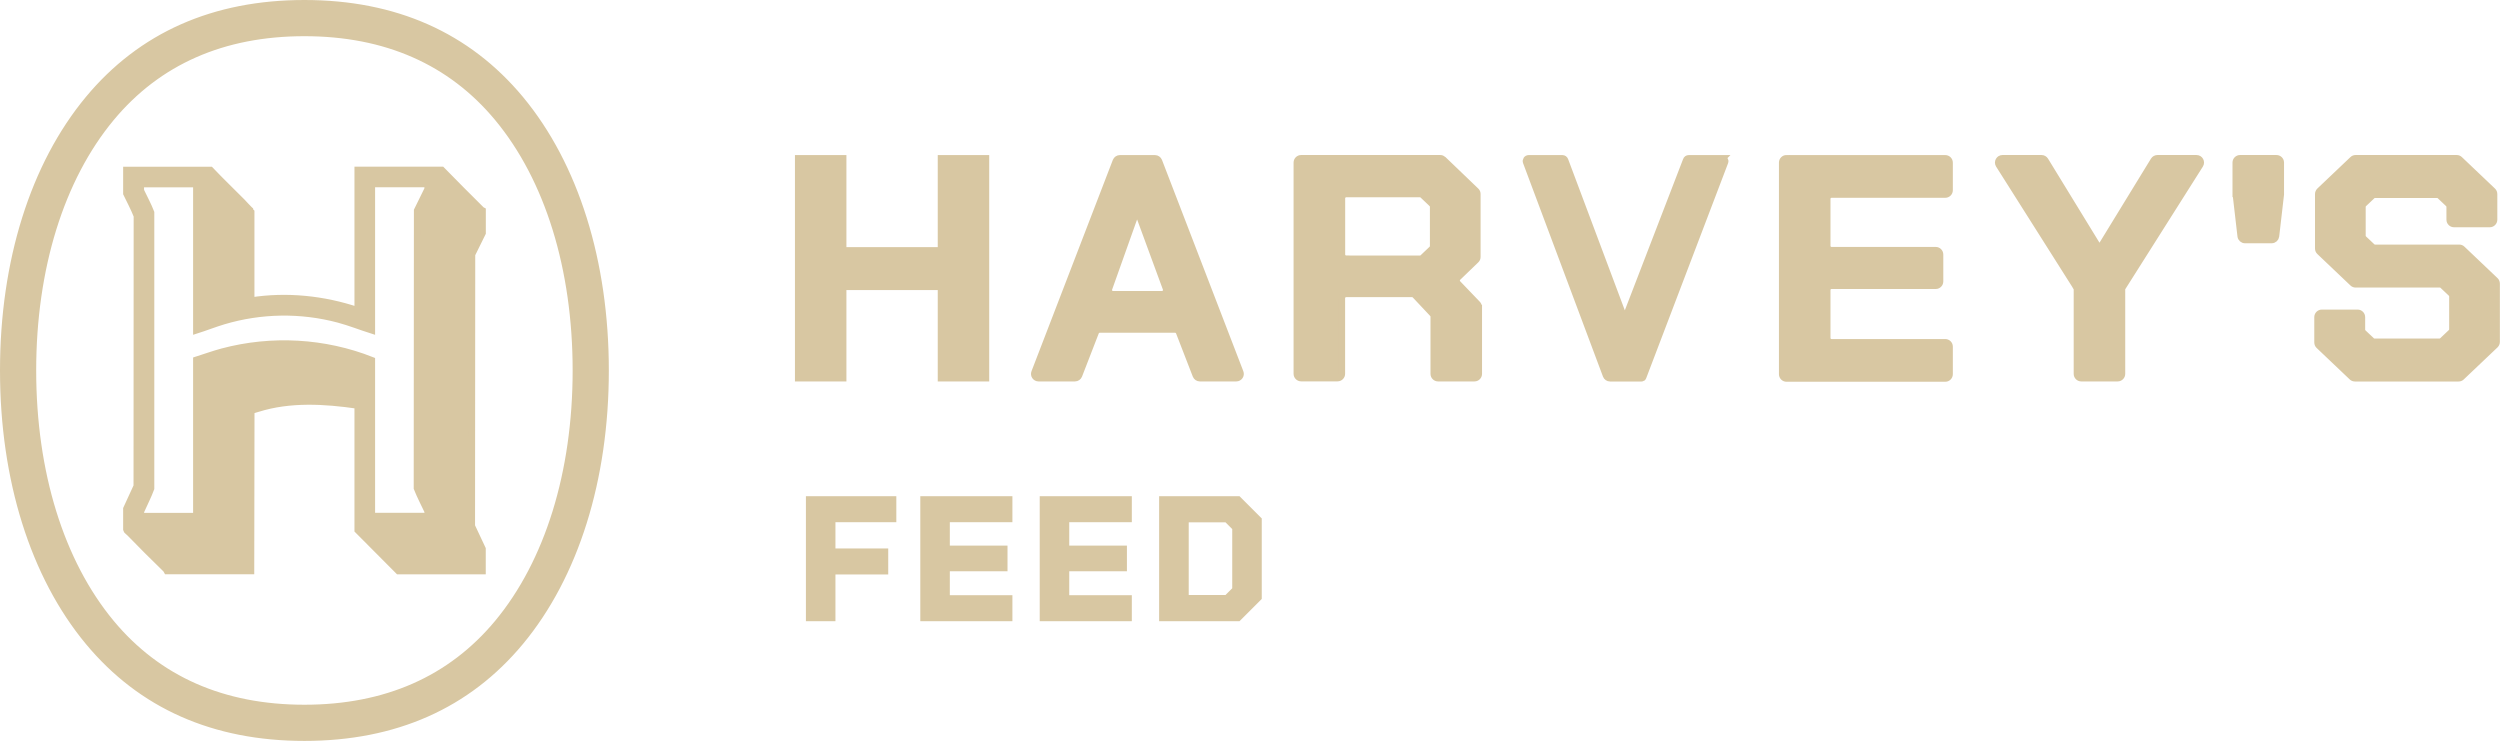
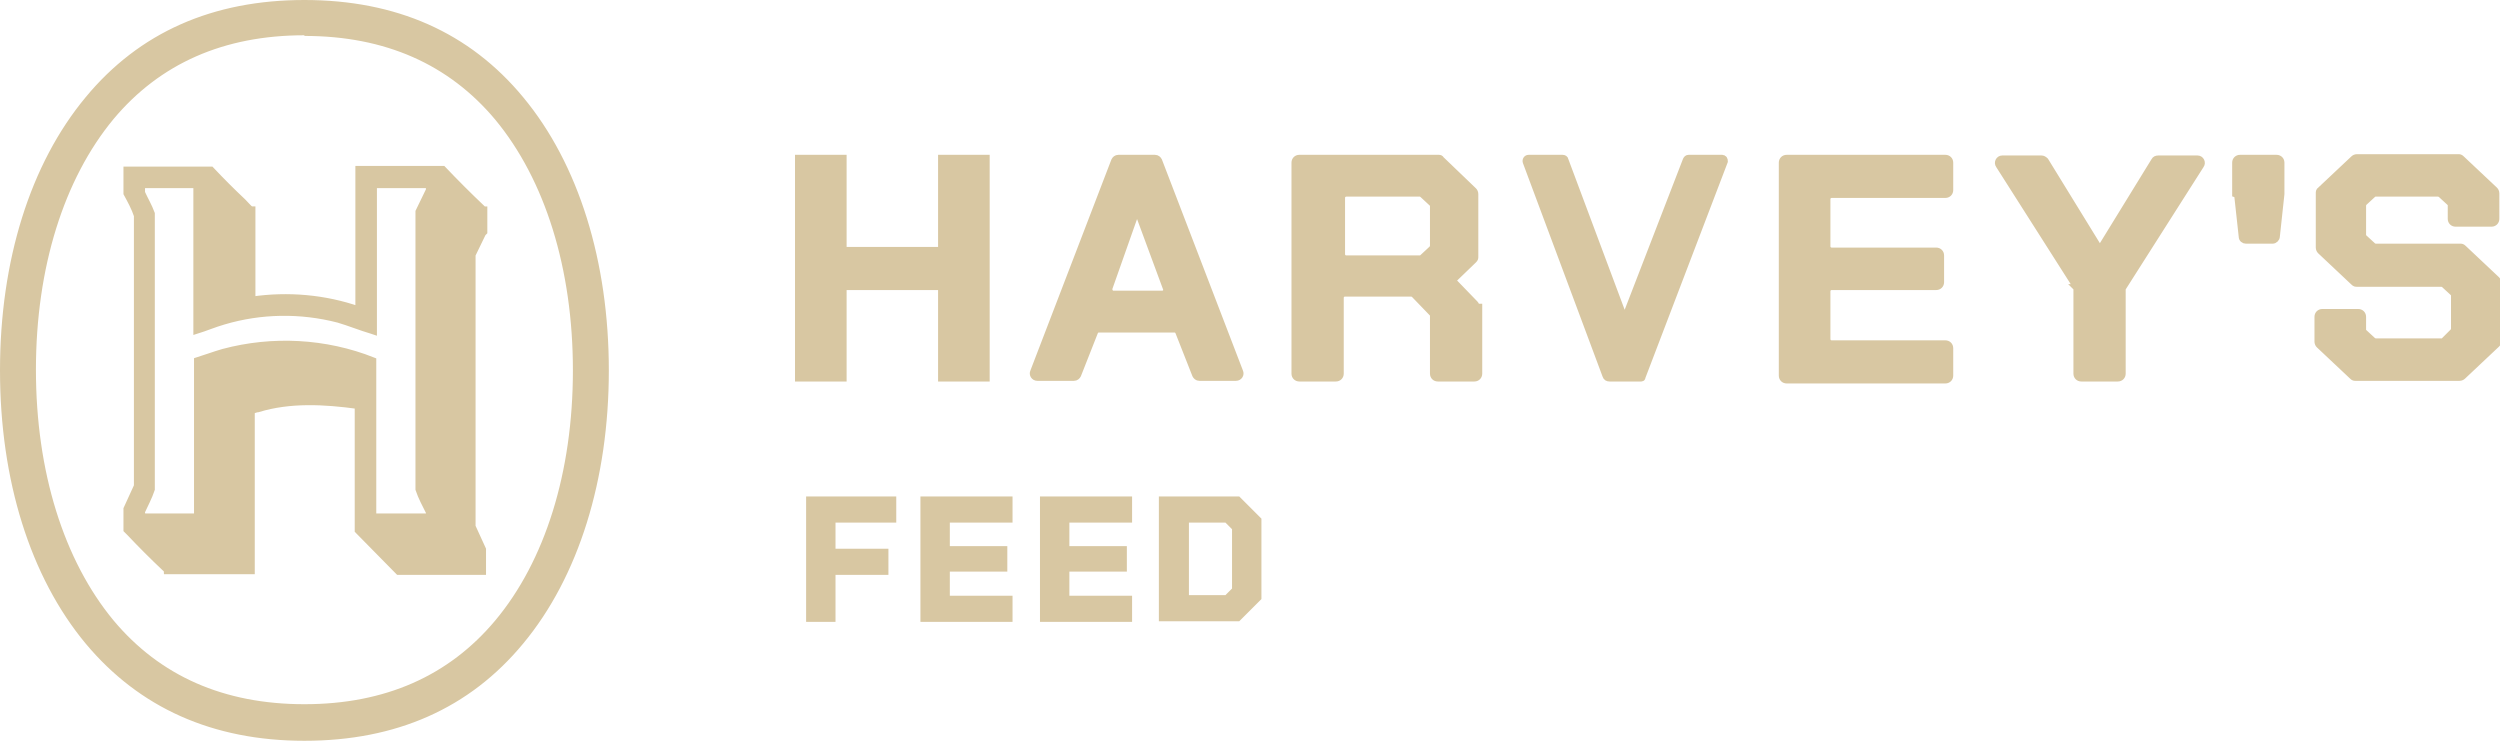
- <svg xmlns="http://www.w3.org/2000/svg" id="Layer_2" data-name="Layer 2" viewBox="0 0 382.7 113.43">
-   <defs>
-     <style>
-       .cls-1 {
-         fill: #d8c7a2;
-         stroke: #d8c7a2;
-         stroke-miterlimit: 10;
-       }
-     </style>
-   </defs>
-   <g id="Layer_1-2" data-name="Layer 1">
-     <path class="cls-1" d="M122.19,24.24h6.88v14.09h14.98v-14.09h6.88v33.65h-6.88v-13.99h-14.98v13.99h-6.88V24.24ZM171.42,24.24h5.38c.27,0,.51.17.61.42l12.45,32.34c.17.43-.15.89-.61.89h-5.58c-.27,0-.51-.17-.61-.42l-2.56-6.61c-.1-.25-.34-.42-.61-.42h-11.55c-.27,0-.51.17-.61.42l-2.56,6.61c-.1.25-.34.42-.61.42h-5.58c-.46,0-.78-.46-.61-.89l12.45-32.34c.1-.25.34-.42.61-.42ZM177.87,45.05c.46,0,.77-.45.62-.88l-4.38-11.91h-.1l-4.24,11.91c-.15.43.16.88.62.88h7.49ZM226.37,47v10.23c0,.36-.29.66-.66.66h-5.57c-.36,0-.66-.29-.66-.66v-8.75c0-.17-.06-.33-.18-.45l-2.66-2.83c-.12-.13-.3-.21-.48-.21h-10.09c-.36,0-.66.29-.66.66v11.57c0,.36-.29.66-.66.66h-5.57c-.36,0-.66-.29-.66-.66V24.89c0-.36.29-.66.66-.66h21.3c.17,0,.33.07.45.18l5.02,4.82c.13.12.2.29.2.47v9.63c0,.18-.07.35-.2.47l-2.77,2.67c-.26.25-.27.66-.02.93l3.01,3.14c.12.12.18.28.18.45ZM206.08,39.62h11.28c.17,0,.33-.06.45-.18l1.38-1.31c.13-.12.2-.3.2-.48v-5.98c0-.18-.07-.35-.2-.48l-1.38-1.31c-.12-.12-.28-.18-.45-.18h-11.28c-.36,0-.66.29-.66.66v8.59c0,.36.29.66.66.66ZM263.69,24.24h-5.18c-.18,0-.34.11-.39.28l-9.17,23.8c-.08.21-.37.2-.45,0l-8.93-23.81c-.06-.16-.22-.27-.39-.27h-5.17c-.29,0-.49.29-.39.56l12.23,32.67c.1.26.34.43.61.43h4.84c.1,0,.19-.06.22-.15l12.55-32.95c.09-.27-.11-.55-.39-.55ZM273.48,24.24h24.3c.36,0,.66.29.66.66v4.22c0,.36-.29.66-.66.66h-17.41c-.36,0-.66.29-.66.66v7.2c0,.36.29.66.66.66h15.95c.36,0,.66.29.66.66v4.12c0,.36-.29.66-.66.66h-15.95c-.36,0-.66.29-.66.66v7.34c0,.36.29.66.66.66h17.41c.36,0,.66.29.66.66v4.22c0,.36-.29.66-.66.66h-24.3c-.36,0-.66-.29-.66-.66V24.89c0-.36.29-.66.66-.66ZM317.85,43.98l-11.86-18.74c-.28-.44.04-1.01.55-1.01h5.98c.23,0,.44.12.56.31l8.26,13.49h.1l8.26-13.49c.12-.19.33-.31.56-.31h5.98c.52,0,.83.57.55,1.01l-11.86,18.74c-.07.1-.1.23-.1.35v12.9c0,.36-.29.66-.66.66h-5.57c-.36,0-.66-.29-.66-.66v-12.9c0-.12-.04-.25-.1-.35ZM342.25,29.68v-4.79c0-.36.29-.66.66-.66h5.57c.36,0,.66.29.66.66v4.79s0,.05,0,.08l-.74,6.4c-.04.33-.32.58-.65.58h-4.09c-.33,0-.61-.25-.65-.58l-.74-6.4s0-.05,0-.08ZM354.77,52.42v-3.87c0-.36.29-.66.66-.66h5.47c.36,0,.66.29.66.66v1.9c0,.18.07.35.2.48l1.28,1.21c.12.12.28.18.45.18h9.95c.17,0,.33-.06.45-.18l1.33-1.26c.13-.12.2-.3.2-.48v-5.01c0-.18-.07-.35-.2-.48l-1.28-1.21c-.12-.12-.28-.18-.45-.18h-12.89c-.17,0-.33-.06-.45-.18l-5.07-4.82c-.13-.12-.2-.3-.2-.48v-8.33c0-.18.07-.35.2-.48l5.07-4.82c.12-.12.28-.18.45-.18h15.47c.17,0,.33.06.45.18l5.07,4.82c.13.12.2.3.2.48v3.92c0,.36-.29.66-.66.66h-5.47c-.36,0-.66-.29-.66-.66v-1.95c0-.18-.07-.35-.2-.48l-1.28-1.21c-.12-.12-.28-.18-.45-.18h-9.5c-.17,0-.33.06-.45.18l-1.28,1.21c-.13.12-.2.3-.2.48v4.39c0,.18.07.35.2.48l1.28,1.21c.12.12.28.18.45.18h12.89c.17,0,.33.06.45.18l5.07,4.82c.13.12.2.3.2.48v8.91c0,.18-.07.35-.2.48l-5.17,4.91c-.12.12-.28.18-.45.18h-15.87c-.17,0-.33-.06-.45-.18l-5.07-4.82c-.13-.12-.2-.3-.2-.48ZM46.6,5.04c12.45,0,22.4,4.38,29.58,13.02,7.73,9.31,11.98,23.03,11.98,38.65s-4.26,29.35-11.98,38.65c-7.18,8.64-17.13,13.02-29.58,13.02s-22.4-4.38-29.58-13.02c-7.73-9.31-11.98-23.03-11.98-38.65s4.26-29.35,11.98-38.65c7.18-8.64,17.13-13.02,29.58-13.02M46.6.5c-13.86,0-24.99,4.93-33.07,14.66C5.13,25.28.5,40.04.5,56.71s4.63,31.43,13.03,41.55c8.08,9.73,19.21,14.66,33.07,14.66s24.99-4.93,33.07-14.66c8.4-10.12,13.03-24.87,13.03-41.55s-4.63-31.43-13.03-41.55C71.58,5.43,60.46.5,46.6.5h0ZM73.86,35.69l-1.61,3.26-.03,41.58,1.64,3.49v3.4h-12.87s-6.23-6.26-6.23-6.26v-19.09s0,0,0,0c-5.09-.74-10.39-1.05-15.29.49-.21.06-.81.23-.95.31-.02.01-.05.02-.06.05l-.04,24.49h-12.84c-.08-.17-.24-.33-.38-.46-1.8-1.74-3.58-3.53-5.32-5.32-.07-.07-.53-.46-.53-.51v-3.24s1.59-3.46,1.59-3.46l.02-41.37c-.46-1.17-1.06-2.29-1.61-3.43v-3.6h12.87c1.57,1.66,3.25,3.26,4.86,4.89.37.38.8.88,1.18,1.24.02.02.19.09.19.1v13.77c5.45-.85,11.1-.26,16.31,1.49v-21.5s12.87,0,12.87,0c1.93,1.99,3.91,3.95,5.88,5.92.1.1.23.25.36.31v3.43ZM56.92,50.57s0,0,0,0c-1.71-.54-3.37-1.21-5.1-1.67-5.78-1.54-11.89-1.44-17.62.27-1.4.42-2.75.96-4.14,1.4v-22.33s-.06-.06-.06-.06h-8.45s0,.81,0,.81c0,.12.03.24.08.35.5,1.06,1.07,2.1,1.49,3.19v42.25c-.43,1.17-1.02,2.29-1.52,3.43-.03.07-.05.15-.05.23h0c0,.31.25.57.57.57h7.88s.06-.06.06-.06v-23.86c1.33-.42,2.64-.9,3.98-1.26,7.55-2.01,15.63-1.56,22.88,1.31v23.86s8.55,0,8.55,0v-.73c-.55-1.18-1.17-2.34-1.64-3.54l.03-42.51,1.61-3.28v-.77s-8.55,0-8.55,0v22.39ZM123.87,76.46h12.84v2.98h-9.32v5.02h8.08v2.98h-8.08v7.15h-3.52v-18.13ZM141.38,76.46h13.1v2.98h-9.58v4.58h8.83v2.93h-8.83v4.66h9.58v2.98h-13.1v-18.13ZM159.66,76.46h13.1v2.98h-9.58v4.58h8.83v2.93h-8.83v4.66h9.58v2.98h-13.1v-18.13ZM177.94,76.46h11.6l3.11,3.11v11.91l-3.11,3.11h-11.6v-18.13ZM187.81,91.58l1.32-1.32v-9.48l-1.32-1.32h-6.34v12.12h6.34Z" />
+ <svg xmlns="http://www.w3.org/2000/svg" id="a" viewBox="0 0 382.7 113.4">
+   <g id="b">
+     <path d="M122.2,24.2h6.9v14.1h15v-14.1h6.9v33.7h-6.9v-14h-15v14h-6.9s0-33.6,0-33.6ZM171.4,24.2h5.4c.3,0,.5.2.6.4l12.4,32.3c.2.4-.1.9-.6.9h-5.6c-.3,0-.5-.2-.6-.4l-2.6-6.6c-.1-.2-.3-.4-.6-.4h-11.6c-.3,0-.5.2-.6.4l-2.6,6.6c-.1.2-.3.4-.6.4h-5.6c-.5,0-.8-.5-.6-.9l12.4-32.3c.1-.2.3-.4.6-.4h0ZM177.9,45c.5,0,.8-.5.6-.9l-4.4-11.9h-.1l-4.2,11.9c-.1.4.2.9.6.9h7.5,0ZM226.4,47v10.2c0,.4-.3.7-.7.7h-5.6c-.4,0-.7-.3-.7-.7v-8.8c0-.2,0-.3-.2-.5l-2.7-2.8c-.1-.1-.3-.2-.5-.2h-10.1c-.4,0-.7.3-.7.7v11.6c0,.4-.3.7-.7.7h-5.6c-.4,0-.7-.3-.7-.7V24.9c0-.4.3-.7.7-.7h21.3c.2,0,.3,0,.4.2l5,4.8c.1.1.2.3.2.5v9.6c0,.2,0,.3-.2.5l-2.8,2.7c-.3.2-.3.7,0,.9l3,3.1c.1.1.2.3.2.5h0ZM206.1,39.6h11.3c.2,0,.3,0,.4-.2l1.4-1.3c.1-.1.2-.3.2-.5v-6c0-.2,0-.4-.2-.5l-1.4-1.3c-.1-.1-.3-.2-.4-.2h-11.3c-.4,0-.7.3-.7.7v8.6c0,.4.3.7.7.7h0ZM263.7,24.2h-5.2c-.2,0-.3.1-.4.3l-9.2,23.8c0,.2-.4.2-.4,0l-8.9-23.8c0-.2-.2-.3-.4-.3h-5.2c-.3,0-.5.3-.4.6l12.2,32.7c.1.3.3.4.6.4h4.8c.1,0,.2,0,.2-.2l12.6-33c0-.3-.1-.5-.4-.5h0ZM273.5,24.2h24.3c.4,0,.7.3.7.7v4.2c0,.4-.3.7-.7.7h-17.4c-.4,0-.7.3-.7.7v7.2c0,.4.3.7.7.7h16c.4,0,.7.3.7.7v4.1c0,.4-.3.7-.7.7h-16c-.4,0-.7.3-.7.7v7.3c0,.4.3.7.7.7h17.4c.4,0,.7.3.7.7v4.2c0,.4-.3.7-.7.7h-24.3c-.4,0-.7-.3-.7-.7V24.9c0-.4.3-.7.7-.7h0ZM317.9,44l-11.9-18.7c-.3-.4,0-1,.5-1h6c.2,0,.4.1.6.3l8.3,13.5h.1l8.3-13.5c.1-.2.3-.3.6-.3h6c.5,0,.8.6.5,1l-11.9,18.7c0,0-.1.2-.1.3v12.9c0,.4-.3.7-.7.7h-5.6c-.4,0-.7-.3-.7-.7v-12.9c0-.1,0-.2-.1-.3h0ZM342.2,29.7v-4.8c0-.4.3-.7.7-.7h5.6c.4,0,.7.3.7.7v4.8h0c0,0-.7,6.5-.7,6.5,0,.3-.3.6-.6.6h-4.1c-.3,0-.6-.2-.6-.6l-.7-6.4h0c0,0,0,0,0,0ZM354.8,52.4v-3.9c0-.4.3-.7.7-.7h5.5c.4,0,.7.3.7.7v1.9c0,.2,0,.3.2.5l1.3,1.2c.1.1.3.2.5.2h10c.2,0,.3,0,.5-.2l1.3-1.3c.1-.1.2-.3.2-.5v-5c0-.2,0-.3-.2-.5l-1.3-1.2c-.1-.1-.3-.2-.5-.2h-12.9c-.2,0-.3,0-.5-.2l-5.1-4.8c-.1-.1-.2-.3-.2-.5v-8.3c0-.2,0-.4.2-.5l5.1-4.8c.1-.1.3-.2.5-.2h15.5c.2,0,.3,0,.5.2l5.1,4.8c.1.1.2.3.2.5v3.9c0,.4-.3.7-.7.7h-5.5c-.4,0-.7-.3-.7-.7v-2c0-.2,0-.4-.2-.5l-1.3-1.2c-.1-.1-.3-.2-.5-.2h-9.5c-.2,0-.3,0-.5.2l-1.3,1.2c-.1.1-.2.3-.2.5v4.4c0,.2,0,.3.2.5l1.3,1.2c.1.1.3.2.5.2h12.9c.2,0,.3,0,.5.2l5.1,4.8c.1.1.2.3.2.5v8.9c0,.2,0,.3-.2.5l-5.2,4.9c-.1.1-.3.2-.5.2h-15.9c-.2,0-.3,0-.5-.2l-5.1-4.8c-.1-.1-.2-.3-.2-.5ZM46.6,5c12.5,0,22.4,4.4,29.6,13,7.7,9.3,12,23,12,38.7s-4.3,29.4-12,38.6c-7.2,8.6-17.1,13-29.6,13s-22.4-4.4-29.6-13c-7.7-9.3-12-23-12-38.7s4.3-29.4,12-38.7c7.2-8.6,17.1-13,29.6-13M46.6.5c-13.9,0-25,4.9-33.1,14.7C5.1,25.3.5,40,.5,56.7s4.6,31.4,13,41.5c8.1,9.7,19.2,14.7,33.1,14.7s25-4.9,33.1-14.7c8.4-10.1,13-24.9,13-41.5s-4.6-31.4-13-41.5C71.6,5.4,60.5.5,46.6.5h0ZM73.9,35.7l-1.6,3.3v41.6s1.6,3.5,1.6,3.5v3.4h-12.9l-6.2-6.3v-19.1h0c-5.1-.7-10.4-1-15.3.5-.2,0-.8.2-1,.3,0,0,0,0,0,0v24.5h-12.9c0-.2-.2-.3-.4-.5-1.8-1.7-3.6-3.5-5.3-5.3,0,0-.5-.5-.5-.5v-3.2l1.6-3.5v-41.4c-.4-1.2-1-2.3-1.6-3.4v-3.6h12.9c1.6,1.7,3.2,3.3,4.9,4.9.4.4.8.9,1.2,1.2,0,0,.2,0,.2,0v13.8c5.5-.8,11.1-.3,16.3,1.5v-21.5h12.9c1.9,2,3.9,4,5.9,5.9,0,.1.2.3.4.3v3.4h0ZM56.9,50.6h0c-1.7-.5-3.4-1.2-5.1-1.7-5.8-1.5-11.9-1.4-17.6.3-1.4.4-2.8,1-4.1,1.4v-22.3h0c0,0-8.4,0-8.4,0v.8c0,.1,0,.2,0,.4.5,1.1,1.1,2.1,1.5,3.2v42.2c-.4,1.2-1,2.3-1.5,3.4,0,0,0,.2,0,.2h0c0,.3.2.6.6.6h7.9v-23.9c1.3-.4,2.6-.9,4-1.3,7.5-2,15.6-1.6,22.9,1.3v23.9h8.6v-.7c-.6-1.2-1.2-2.3-1.6-3.5v-42.5s1.6-3.3,1.6-3.3v-.8h-8.5v22.4h0ZM123.9,76.5h12.8v3h-9.3v5h8.1v3h-8.1v7.2h-3.5v-18.1ZM141.4,76.5h13.1v3h-9.6v4.6h8.8v2.9h-8.8v4.7h9.6v3h-13.1v-18.1ZM159.7,76.5h13.1v3h-9.6v4.6h8.8v2.9h-8.8v4.7h9.6v3h-13.1v-18.1ZM177.9,76.5h11.6l3.1,3.1v11.9l-3.1,3.1h-11.6v-18.1ZM187.8,91.6l1.3-1.3v-9.5l-1.3-1.3h-6.3v12.1h6.3Z" style="fill:#d8c7a2; stroke:#d8c7a2; stroke-miterlimit:10;" />
  </g>
</svg>
